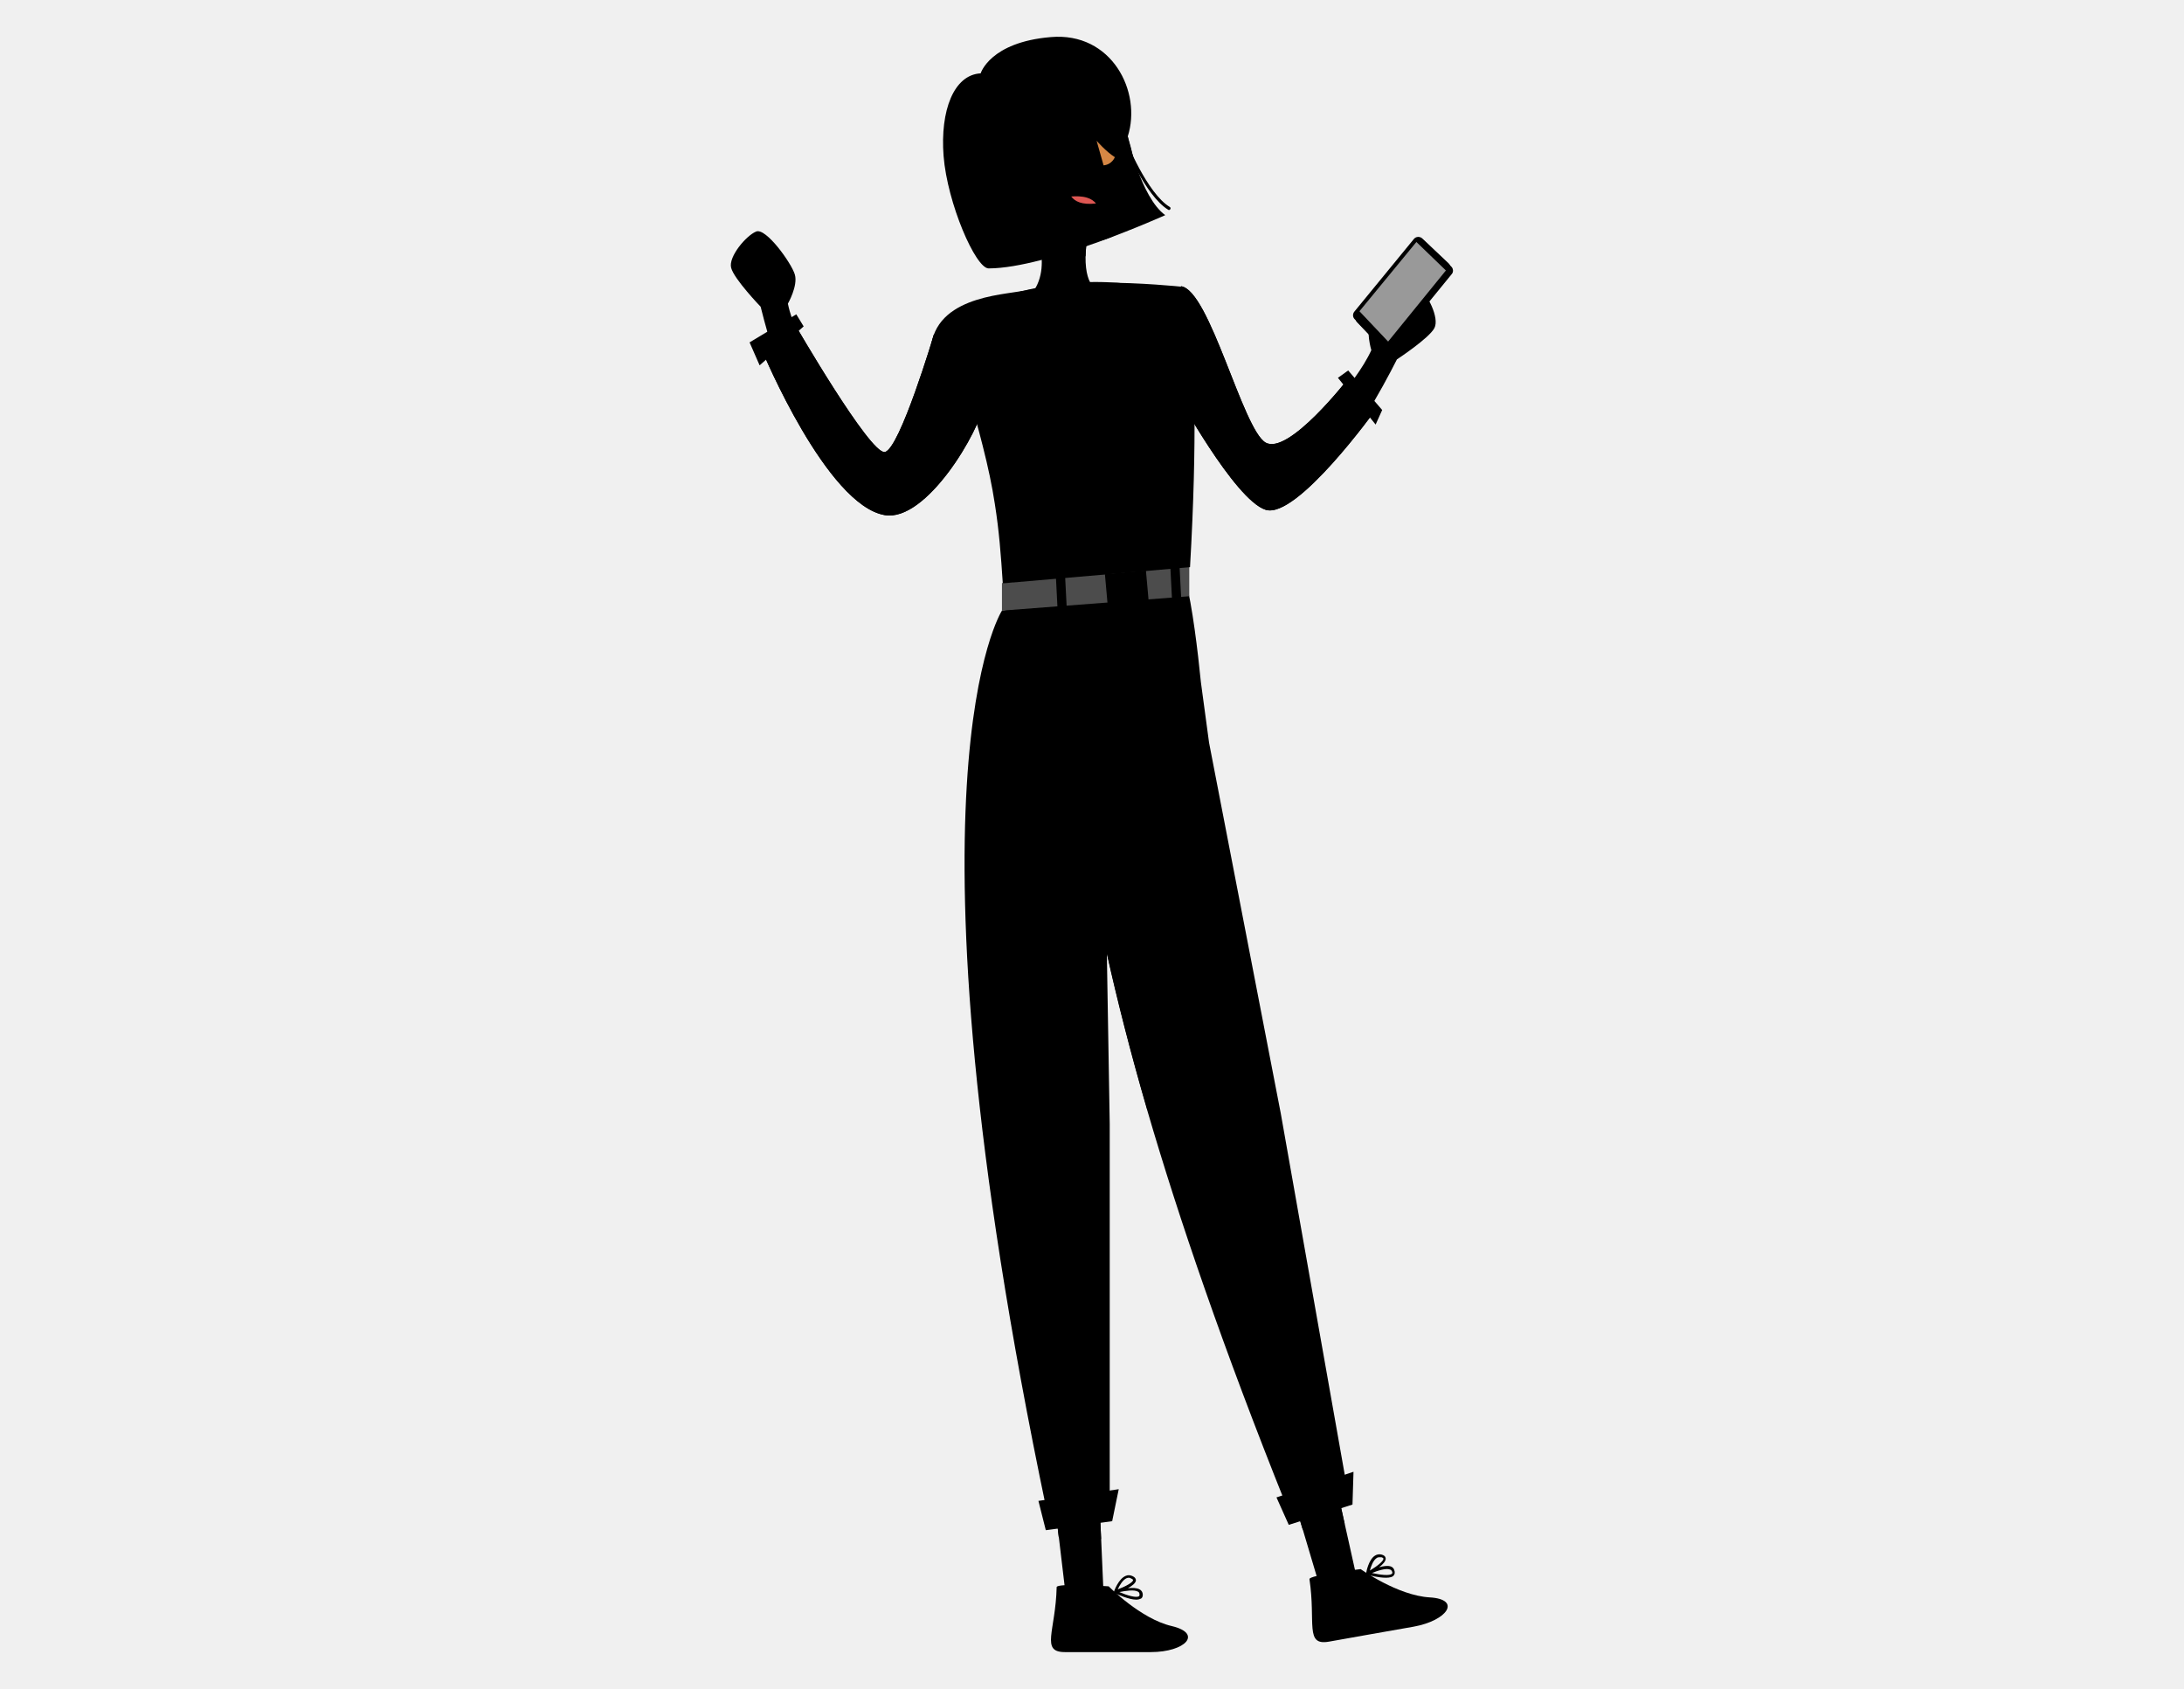
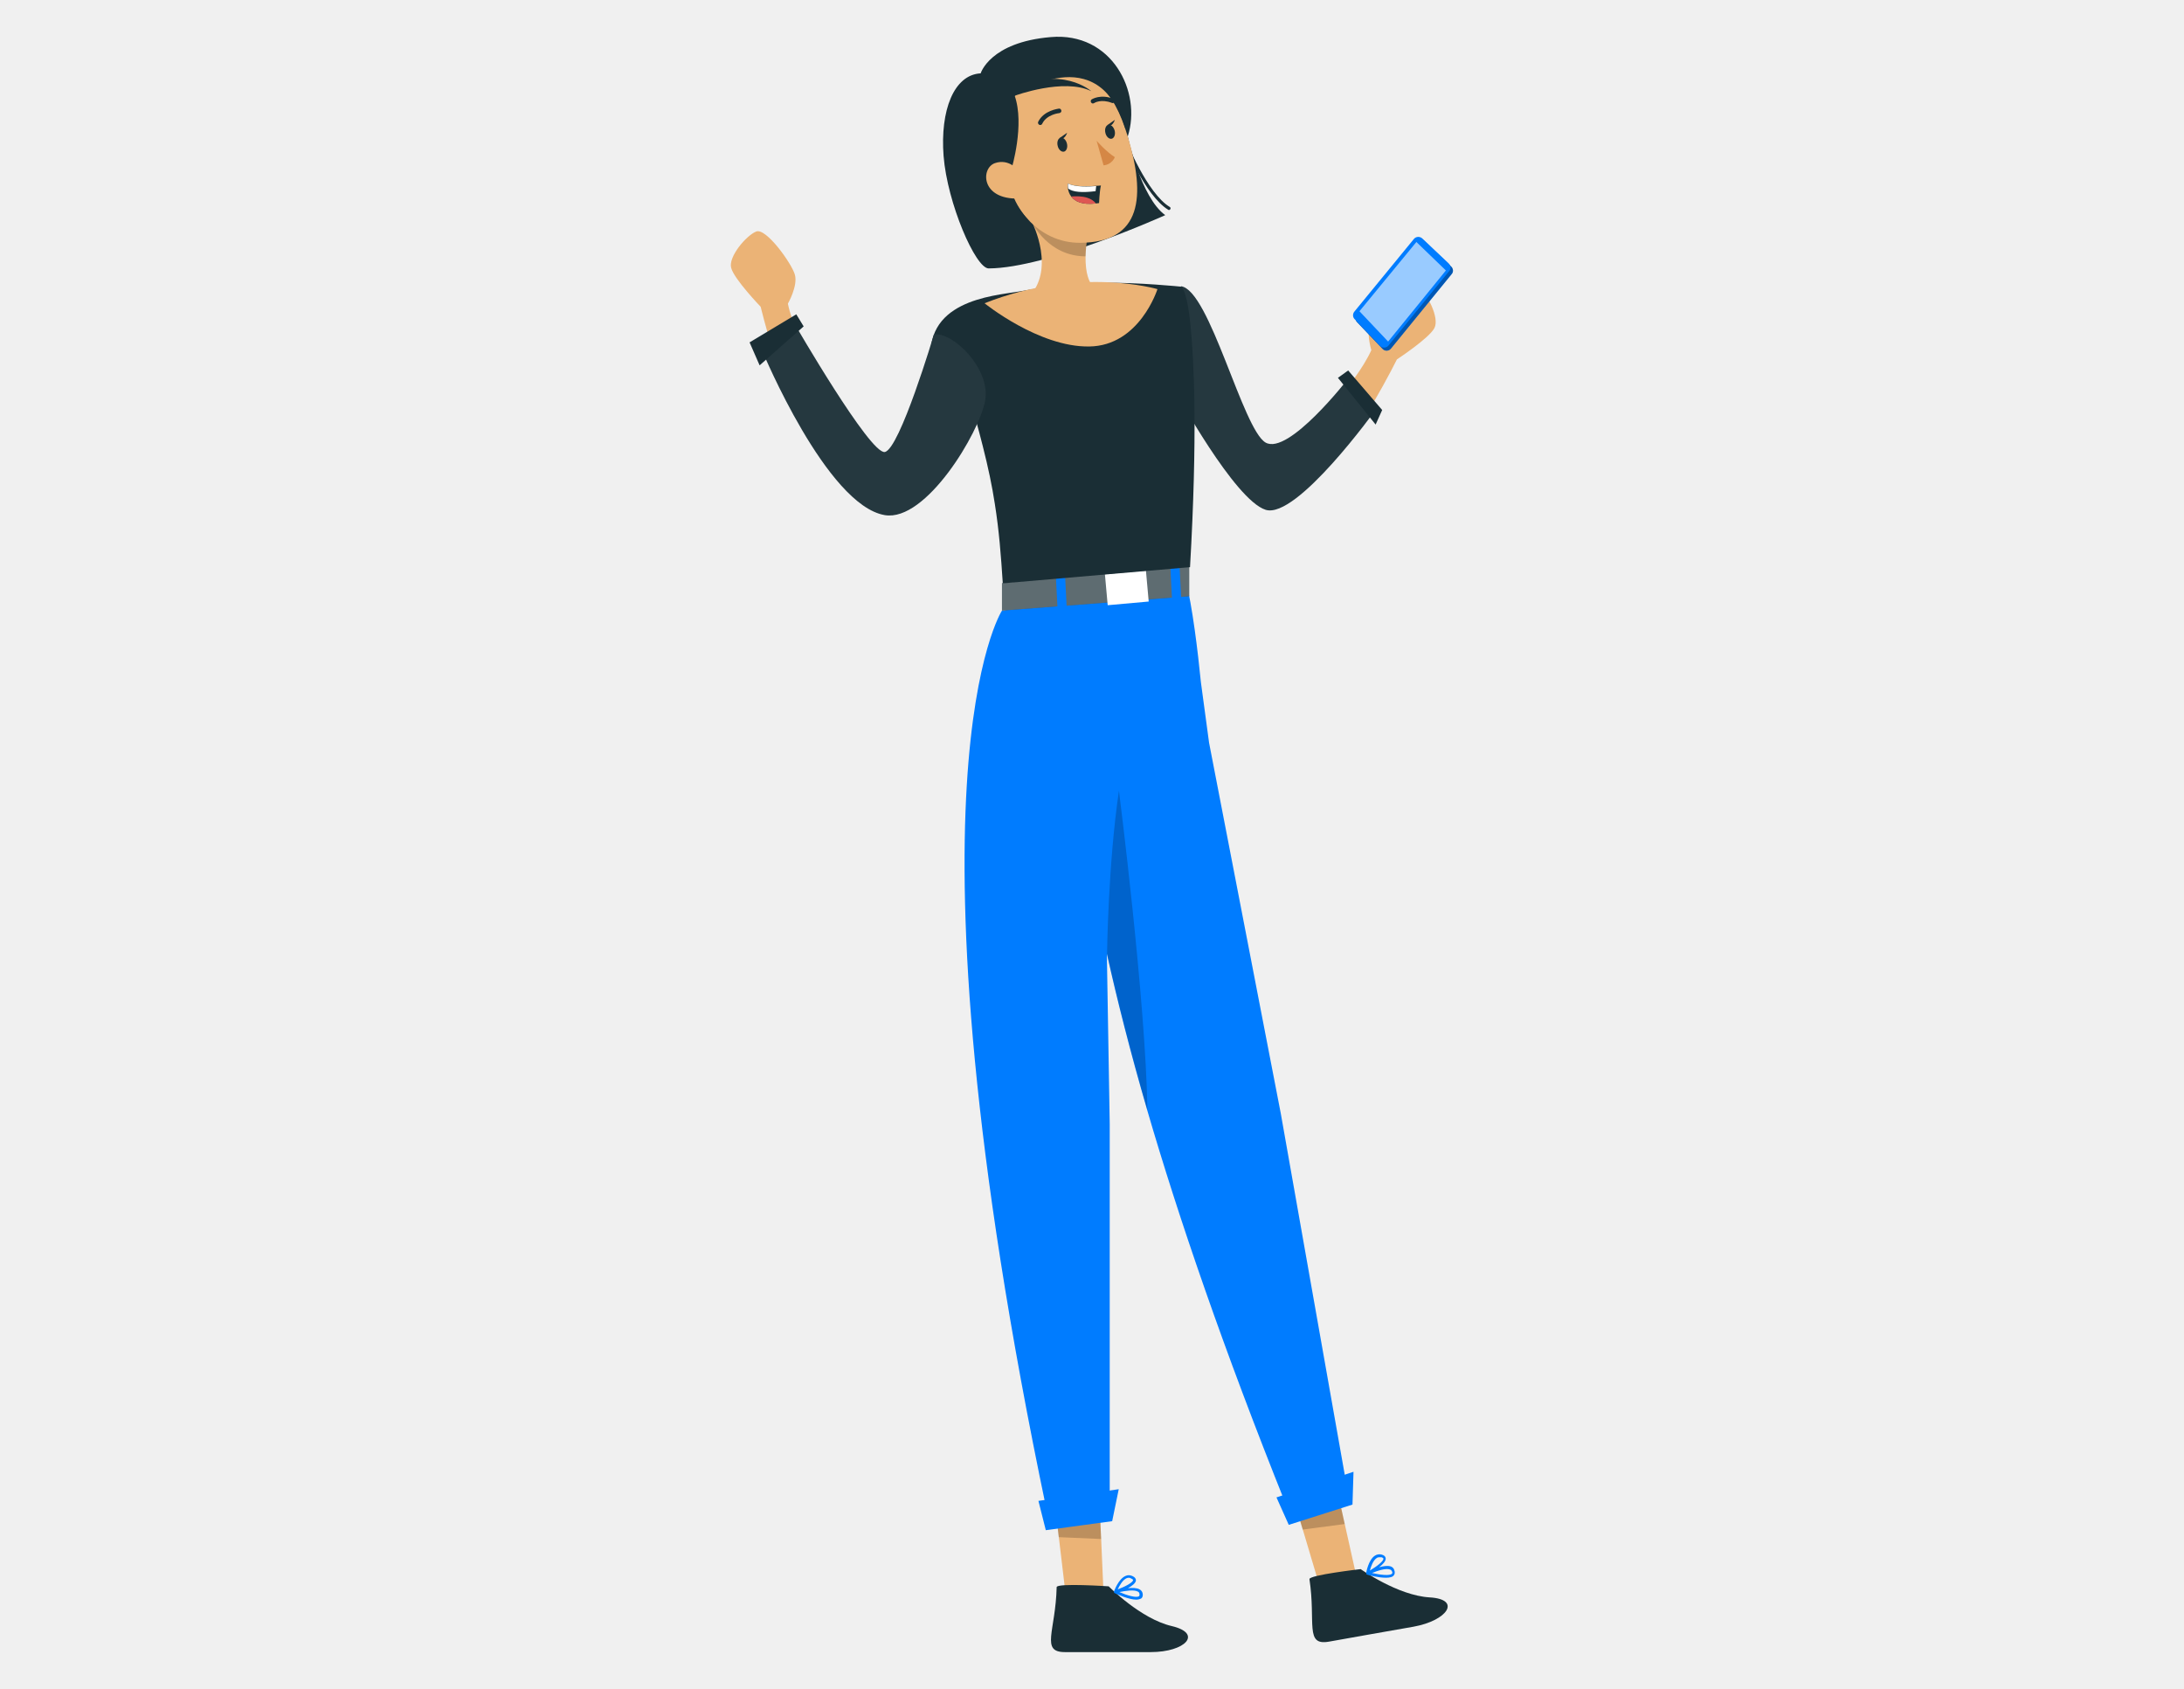
<svg xmlns="http://www.w3.org/2000/svg" version="1.1" id="a8897f4c-2937-4134-8b3a-fee1040aeff6" x="0" y="0" viewBox="0 0 1066.1 824.2" style="enable-background:new 0 0 1066.1 824.2" xml:space="preserve">
  <style>.st0{fill:#ebb376}.st1{fill:#1a2e35}.st2{opacity:5.000000e-02;fill:#fff;enable-background:new}.st3{fill:#007cff}.st4{opacity:.2;enable-background:new}.st6{fill:#fff}</style>
-   <path className="st0" d="M637.5 212.2s24.1-24.1 31.9-41.3c0 0-2.9-9.6-.2-14.6 2.8-5 18.8-19.2 23.1-16.2 4.3 3 10.5 15 7.9 20-2.6 5-18.3 15.3-18.3 15.3s-19.5 39.2-31.6 48c-12.1 8.9-12.8-11.2-12.8-11.2z" />
-   <path className="st1" d="M576.5 139.7c14 1.8 30.1 69.9 41.3 76.3 11.2 6.4 40.3-31.2 40.3-31.2l13.4 15.2s-38.5 53.6-53.7 48.8c-15.2-4.8-43.9-57.6-43.9-57.6l2.6-51.5z" />
-   <path className="st2" d="M576.5 139.7c14 1.8 30.1 69.9 41.3 76.3 11.2 6.4 40.3-31.2 40.3-31.2l13.4 15.2s-38.5 53.6-53.7 48.8c-15.2-4.8-43.9-57.6-43.9-57.6l2.6-51.5z" />
-   <path className="st0" d="m661.8 767.9-18.5 3.3-7.5-25.2-6.9-23.1 21.2-7.4 6.2 27.7z" />
-   <path className="st1" d="M639.2 770.7c-.3-2 25-4.9 25-4.9s18.1 12.9 33.7 13.8c15.6.9 8.8 11.3-7.9 14.3-16.7 2.9-29.4 5.2-41.3 7.3-11.9 2.1-6.3-9.3-9.5-30.5z" />
-   <path className="st3" d="M676.5 770c-3.5 0-7.9-1.1-9.1-1.5-.1 0-.2-.1-.2-.1-.1 0-.1-.1-.2-.2 0 0-.1-.1-.1-.2v-.3c0-.3 1.1-6.5 4.3-8.5 1-.6 2.1-.8 3.2-.5 1.2.3 1.9.9 2 1.8.2 1.3-1.4 3-3.2 4.4 2.1-.6 4.2-.9 5.7-.4.8.3 1.3.8 1.6 1.5.6 1.4.3 2.3-.1 2.8-.6.9-2.1 1.2-3.9 1.2zm-6.8-2.3c4 .9 8.8 1.5 9.8.3.1-.1.4-.4-.1-1.3-.2-.3-.4-.6-.9-.7-1.9-.8-6.1.6-8.8 1.7zm3.7-7.7c-.5 0-1 .1-1.4.4-1.7 1.1-2.8 4.1-3.3 6.1 3.5-2.1 6.7-4.6 6.6-5.8 0-.4-.7-.6-1-.7-.4.1-.7 0-.9 0z" />
-   <path className="st4" d="m656.4 743.8-20.5 2.7-7-23.3 21.3-7.6z" />
-   <path className="st0" d="M538.6 775.8h-18.7l-3.1-26.1-2.8-23.9 22.2-3.6 1.3 28.4z" />
-   <path className="st1" d="M515.8 774.6c0-2.1 25.4-.4 25.4-.4s15.6 15.9 30.8 19.4c15.2 3.6 6.7 12.7-10.3 12.7h-41.9c-12 0-4.5-10.3-4-31.7z" />
-   <path className="st3" d="M554.6 780.7c-3.5 0-9.2-2.6-10.5-3.2-.1 0-.2-.1-.2-.2l-.1-.1c-.1-.2-.1-.3 0-.5.1-.3 2.2-6.2 5.7-7.6 1.1-.5 2.2-.4 3.3.1 1.2.5 1.7 1.3 1.7 2.1-.1 1.3-1.9 2.7-3.9 3.8 2.1-.2 4.3-.2 5.7.6.7.4 1.2 1 1.4 1.7.4 1.5-.1 2.3-.6 2.7-.8.4-1.5.6-2.5.6zm-8.2-3.7c3.7 1.6 8.4 3 9.6 2 .1-.1.4-.3.2-1.3-.1-.4-.3-.7-.7-.9-1.9-1.1-6.2-.4-9.1.2zm4.6-7c-.3 0-.7.1-1 .2-1.9.8-3.5 3.5-4.4 5.5 3.8-1.4 7.4-3.4 7.5-4.5 0-.4-.6-.7-.9-.8-.5-.3-.8-.4-1.2-.4z" />
-   <path className="st4" d="m537.5 751.1-20.7-.9L514 726l22.2-3.7z" />
-   <path className="st3" d="m658.1 729.2-30.3 5.3c-30.6-76.3-52.4-139.9-67.8-192.7-8.3-28.5-14.7-53.9-19.7-76.3l1.4 83V737h-30.8c-74.9-357.3-21.8-439-21.8-439l89.6-15.3c3.4 13.4 6 35.1 7.5 50.2l4 29.6 35 180.9 32.9 185.8z" />
-   <path className="st3" d="m623.1 730.8 37.6-12.5-.5 16-31.1 9.9zm-116.2 1.7 39.2-5.7-3.2 15.6-32.4 4.4z" />
-   <path className="st1" d="M570.7 102.5c-.1 0-.3 0-.4-.1-11.4-6.9-21.6-32.3-22.1-33.4-.2-.4 0-.8.4-1 .4-.1.8 0 1 .4.1.3 10.4 26 21.4 32.6.4.2.5.7.3 1-.1.3-.4.5-.6.5z" />
-   <path className="st1" d="M478.7 35.8s4.5-15.2 34.2-17.7c29.8-2.6 44.6 26.7 37.6 48.5 0 0 6.3 29.7 18.3 38.4 0 0-57.3 25.9-86.2 26-6.4 0-20.2-31.9-22-54.9-1.7-22.2 5-39.6 18.1-40.3zm10.4 248.8V298l91.4-7v-15.8z" />
+   <path class="st0" d="M637.5 212.2s24.1-24.1 31.9-41.3c0 0-2.9-9.6-.2-14.6 2.8-5 18.8-19.2 23.1-16.2 4.3 3 10.5 15 7.9 20-2.6 5-18.3 15.3-18.3 15.3s-19.5 39.2-31.6 48c-12.1 8.9-12.8-11.2-12.8-11.2z" />
+   <path class="st1" d="M576.5 139.7c14 1.8 30.1 69.9 41.3 76.3 11.2 6.4 40.3-31.2 40.3-31.2l13.4 15.2s-38.5 53.6-53.7 48.8c-15.2-4.8-43.9-57.6-43.9-57.6l2.6-51.5z" />
+   <path class="st2" d="M576.5 139.7c14 1.8 30.1 69.9 41.3 76.3 11.2 6.4 40.3-31.2 40.3-31.2l13.4 15.2s-38.5 53.6-53.7 48.8c-15.2-4.8-43.9-57.6-43.9-57.6l2.6-51.5z" />
+   <path class="st0" d="m661.8 767.9-18.5 3.3-7.5-25.2-6.9-23.1 21.2-7.4 6.2 27.7z" />
+   <path class="st1" d="M639.2 770.7c-.3-2 25-4.9 25-4.9s18.1 12.9 33.7 13.8c15.6.9 8.8 11.3-7.9 14.3-16.7 2.9-29.4 5.2-41.3 7.3-11.9 2.1-6.3-9.3-9.5-30.5z" />
+   <path class="st3" d="M676.5 770c-3.5 0-7.9-1.1-9.1-1.5-.1 0-.2-.1-.2-.1-.1 0-.1-.1-.2-.2 0 0-.1-.1-.1-.2v-.3c0-.3 1.1-6.5 4.3-8.5 1-.6 2.1-.8 3.2-.5 1.2.3 1.9.9 2 1.8.2 1.3-1.4 3-3.2 4.4 2.1-.6 4.2-.9 5.7-.4.8.3 1.3.8 1.6 1.5.6 1.4.3 2.3-.1 2.8-.6.9-2.1 1.2-3.9 1.2zm-6.8-2.3c4 .9 8.8 1.5 9.8.3.1-.1.4-.4-.1-1.3-.2-.3-.4-.6-.9-.7-1.9-.8-6.1.6-8.8 1.7zm3.7-7.7c-.5 0-1 .1-1.4.4-1.7 1.1-2.8 4.1-3.3 6.1 3.5-2.1 6.7-4.6 6.6-5.8 0-.4-.7-.6-1-.7-.4.1-.7 0-.9 0z" />
+   <path class="st4" d="m656.4 743.8-20.5 2.7-7-23.3 21.3-7.6z" />
+   <path class="st0" d="M538.6 775.8h-18.7l-3.1-26.1-2.8-23.9 22.2-3.6 1.3 28.4z" />
+   <path class="st1" d="M515.8 774.6c0-2.1 25.4-.4 25.4-.4s15.6 15.9 30.8 19.4c15.2 3.6 6.7 12.7-10.3 12.7h-41.9c-12 0-4.5-10.3-4-31.7z" />
+   <path class="st3" d="M554.6 780.7c-3.5 0-9.2-2.6-10.5-3.2-.1 0-.2-.1-.2-.2l-.1-.1c-.1-.2-.1-.3 0-.5.1-.3 2.2-6.2 5.7-7.6 1.1-.5 2.2-.4 3.3.1 1.2.5 1.7 1.3 1.7 2.1-.1 1.3-1.9 2.7-3.9 3.8 2.1-.2 4.3-.2 5.7.6.7.4 1.2 1 1.4 1.7.4 1.5-.1 2.3-.6 2.7-.8.4-1.5.6-2.5.6zm-8.2-3.7c3.7 1.6 8.4 3 9.6 2 .1-.1.4-.3.2-1.3-.1-.4-.3-.7-.7-.9-1.9-1.1-6.2-.4-9.1.2zm4.6-7c-.3 0-.7.1-1 .2-1.9.8-3.5 3.5-4.4 5.5 3.8-1.4 7.4-3.4 7.5-4.5 0-.4-.6-.7-.9-.8-.5-.3-.8-.4-1.2-.4z" />
+   <path class="st4" d="m537.5 751.1-20.7-.9L514 726l22.2-3.7z" />
+   <path class="st3" d="m658.1 729.2-30.3 5.3c-30.6-76.3-52.4-139.9-67.8-192.7-8.3-28.5-14.7-53.9-19.7-76.3l1.4 83V737h-30.8c-74.9-357.3-21.8-439-21.8-439l89.6-15.3c3.4 13.4 6 35.1 7.5 50.2l4 29.6 35 180.9 32.9 185.8z" />
+   <path class="st3" d="m623.1 730.8 37.6-12.5-.5 16-31.1 9.9zm-116.2 1.7 39.2-5.7-3.2 15.6-32.4 4.4z" />
+   <path class="st1" d="M570.7 102.5c-.1 0-.3 0-.4-.1-11.4-6.9-21.6-32.3-22.1-33.4-.2-.4 0-.8.4-1 .4-.1.8 0 1 .4.1.3 10.4 26 21.4 32.6.4.2.5.7.3 1-.1.3-.4.5-.6.5z" />
+   <path class="st1" d="M478.7 35.8s4.5-15.2 34.2-17.7c29.8-2.6 44.6 26.7 37.6 48.5 0 0 6.3 29.7 18.3 38.4 0 0-57.3 25.9-86.2 26-6.4 0-20.2-31.9-22-54.9-1.7-22.2 5-39.6 18.1-40.3zm10.4 248.8V298l91.4-7v-15.8z" />
  <path style="opacity:.3;fill:#fff;enable-background:new" d="M489.1 284.6V298l91.4-7v-15.8z" />
-   <path transform="rotate(-5.126 550.045 286.998)" className="st6" d="M540 279.3h20.1v15.2H540z" />
-   <path transform="rotate(-2.927 518.125 290.67)" className="st3" d="M515.9 279.1h4.5v23.1h-4.5z" />
-   <path transform="rotate(-2.922 573.96 284.562)" className="st3" d="M571.7 273h4.5v23.1h-4.5z" />
-   <path className="st1" d="m580.9 276.8-91.4 7.9c-.9-13.8-1.8-25.7-3.9-38.9-1.3-8.5-3.2-17.6-5.9-28.2-2.1-8.3-4.6-17.5-7.9-28.1-.2-.6-.3-1.2-.5-1.7-1.9-6-15.3-1.4-16.5-8.7-5.3-32.3 29.6-34.7 42.4-36.8 13.5-2.4 27.3-3.9 41.1-4.3 17.8-.2 38.2 1.9 38.2 1.9s2.9.7 4.7 19.6c1.7 17.5 3.4 52.9-.3 117.3z" />
-   <path className="st0" d="M530.8 158.1c-22.5-2.9-29.3-12.5-29.3-12.5 14.3-13.5 2.4-36.9 2.4-36.9l27.1 5.1c-.7 4.5-1 8.2-1.1 11.4-.2 16.5 7.2 16.6 7.2 16.6 4.8 8.9-6.3 16.3-6.3 16.3z" />
-   <path className="st4" d="M531 113.7c-.7 4.5-1 8.2-1.1 11.4-18.3 0-26.1-16.5-26.1-16.5l27.2 5.1z" />
-   <path className="st0" d="M510.2 37.8c23-5.2 33.2 5.4 40.3 28.8 8.8 29.2 7 51.7-23.2 51.9-41.1.3-55.3-72-17.1-80.7z" />
+   <path transform="rotate(-5.126 550.045 286.998)" class="st6" d="M540 279.3h20.1v15.2H540z" />
+   <path transform="rotate(-2.927 518.125 290.67)" class="st3" d="M515.9 279.1h4.5v23.1h-4.5z" />
+   <path transform="rotate(-2.922 573.96 284.562)" class="st3" d="M571.7 273h4.5v23.1h-4.5z" />
+   <path class="st1" d="m580.9 276.8-91.4 7.9c-.9-13.8-1.8-25.7-3.9-38.9-1.3-8.5-3.2-17.6-5.9-28.2-2.1-8.3-4.6-17.5-7.9-28.1-.2-.6-.3-1.2-.5-1.7-1.9-6-15.3-1.4-16.5-8.7-5.3-32.3 29.6-34.7 42.4-36.8 13.5-2.4 27.3-3.9 41.1-4.3 17.8-.2 38.2 1.9 38.2 1.9s2.9.7 4.7 19.6c1.7 17.5 3.4 52.9-.3 117.3z" />
+   <path class="st0" d="M530.8 158.1c-22.5-2.9-29.3-12.5-29.3-12.5 14.3-13.5 2.4-36.9 2.4-36.9l27.1 5.1c-.7 4.5-1 8.2-1.1 11.4-.2 16.5 7.2 16.6 7.2 16.6 4.8 8.9-6.3 16.3-6.3 16.3z" />
+   <path class="st4" d="M531 113.7c-.7 4.5-1 8.2-1.1 11.4-18.3 0-26.1-16.5-26.1-16.5l27.2 5.1z" />
+   <path class="st0" d="M510.2 37.8c23-5.2 33.2 5.4 40.3 28.8 8.8 29.2 7 51.7-23.2 51.9-41.1.3-55.3-72-17.1-80.7z" />
  <path d="M535.3 68.7s4.6 5.3 8.9 8c0 0-1.3 3.6-5.5 4l-3.4-12z" style="fill:#d58745" />
-   <path className="st1" d="M520.8 70c.5 1.9-.2 3.7-1.4 4-1.3.3-2.7-1-3.1-2.8-.5-1.9.2-3.7 1.4-4 1.2-.3 2.6.9 3.1 2.8z" />
-   <path className="st1" d="m517.2 67.4 3.7-2.6s-1.2 3.9-3.7 2.6zm26.9-3.7c.5 1.9-.2 3.7-1.4 4-1.3.3-2.7-1-3.1-2.8-.5-1.9.2-3.7 1.4-4 1.2-.3 2.6 1 3.1 2.8z" />
-   <path className="st1" d="m540.5 61.1 3.7-2.6s-1.2 3.9-3.7 2.6zm-32.7-.1c-.2 0-.3 0-.5-.1-.5-.3-.8-.9-.5-1.5 2.8-5.6 9.8-6.3 10.1-6.4.6-.1 1.1.4 1.2 1 .1.6-.4 1.1-1 1.2-.1 0-6.1.6-8.3 5.1-.2.5-.6.7-1 .7zm25.7-10.5c-.4 0-.7-.2-.9-.5-.3-.5-.2-1.2.3-1.5.2-.1 4.3-2.7 10.6-.3.6.2.9.9.6 1.4-.2.6-.9.9-1.4.6-5.2-2-8.5 0-8.6.1-.2.1-.4.2-.6.2zm3.9 40c-.7 3.1-.9 8.6-.9 8.6-.5.1-1 .1-1.5.2-6.9.8-10.3-1-12.1-3.4-1-1.3-1.4-2.7-1.6-3.9-.2-1.4-.1-2.4-.1-2.4 3.9 1.7 10.4 1.4 13.8 1.1 1.5 0 2.4-.2 2.4-.2z" />
-   <path className="st6" d="m535.1 90.8-.3 2.5c-6.5.8-11.1.5-13.4-1.3-.2-1.4-.1-2.4-.1-2.4 3.9 1.8 10.3 1.5 13.8 1.2z" />
+   <path class="st1" d="M520.8 70c.5 1.9-.2 3.7-1.4 4-1.3.3-2.7-1-3.1-2.8-.5-1.9.2-3.7 1.4-4 1.2-.3 2.6.9 3.1 2.8z" />
+   <path class="st1" d="m517.2 67.4 3.7-2.6s-1.2 3.9-3.7 2.6zm26.9-3.7c.5 1.9-.2 3.7-1.4 4-1.3.3-2.7-1-3.1-2.8-.5-1.9.2-3.7 1.4-4 1.2-.3 2.6 1 3.1 2.8z" />
+   <path class="st1" d="m540.5 61.1 3.7-2.6s-1.2 3.9-3.7 2.6zm-32.7-.1c-.2 0-.3 0-.5-.1-.5-.3-.8-.9-.5-1.5 2.8-5.6 9.8-6.3 10.1-6.4.6-.1 1.1.4 1.2 1 .1.6-.4 1.1-1 1.2-.1 0-6.1.6-8.3 5.1-.2.5-.6.7-1 .7zm25.7-10.5c-.4 0-.7-.2-.9-.5-.3-.5-.2-1.2.3-1.5.2-.1 4.3-2.7 10.6-.3.6.2.9.9.6 1.4-.2.6-.9.9-1.4.6-5.2-2-8.5 0-8.6.1-.2.1-.4.2-.6.2zm3.9 40c-.7 3.1-.9 8.6-.9 8.6-.5.1-1 .1-1.5.2-6.9.8-10.3-1-12.1-3.4-1-1.3-1.4-2.7-1.6-3.9-.2-1.4-.1-2.4-.1-2.4 3.9 1.7 10.4 1.4 13.8 1.1 1.5 0 2.4-.2 2.4-.2z" />
+   <path class="st6" d="m535.1 90.8-.3 2.5c-6.5.8-11.1.5-13.4-1.3-.2-1.4-.1-2.4-.1-2.4 3.9 1.8 10.3 1.5 13.8 1.2z" />
  <path d="M535 99.3c-6.9.8-10.3-1-12.1-3.4 2.3-.2 5.2-.2 7.8.6 2 .6 3.4 1.7 4.3 2.8z" style="fill:#de5753" />
-   <path className="st1" d="M493.8 82.3s6.5-21.4 1.5-35.6c0 0 41.4-29 54.2 16.8 0 0-4.9-42.1-44.7-34.1-39.7 8-26.5 65.9-2.2 78.6.1 0-12.8-12.3-8.8-25.7z" />
-   <path className="st0" d="M498.7 86.4c-1-3.7-6.2-9.1-13-6.8-7 2.4-7 17.8 11.5 17.3 2.7-.1 3.6-2.9 1.5-10.5z" />
-   <path className="st1" d="M495.4 46.7s23.9-8.8 37.3-2.2c0 0-14.5-13-39-.8l1.7 3z" />
-   <path className="st0" d="M480.6 148s26.5 21.5 51.1 21.1c24.6-.3 33.3-28 33.3-28s-38.3-11.3-84.4 6.9z" />
-   <path className="st4" d="M560.1 541.8c-8.3-28.5-14.7-53.9-19.7-76.3 0 0 .5-43.7 5.8-79.6 0-.1 13.1 102.6 13.9 155.9z" />
-   <path className="st0" d="M406.5 195.6s-18.1-28.9-21.9-47.4c0 0 5-8.7 3.4-14.2s-14.1-23-18.9-21c-4.9 2-13.6 12.3-12.2 17.7 1.4 5.5 14.4 19 14.4 19s10.3 42.5 20.1 53.8c10 11.5 15.1-7.9 15.1-7.9z" />
-   <path className="st1" d="M455.9 163.2c9.2-1.3 27.8 16.7 25 32.3-2.8 15.6-28.9 59.3-49 55.9-28.4-4.8-59.6-79.7-59.6-79.7l15.6-13.6s36.8 63.7 44 62.5c7.3-1.3 24-57.4 24-57.4z" />
-   <path className="st2" d="M455.9 163.2c9.2-1.3 27.8 16.7 25 32.3-2.8 15.6-28.9 59.3-49 55.9-28.4-4.8-59.6-79.7-59.6-79.7l15.6-13.6s36.8 63.7 44 62.5c7.3-1.3 24-57.4 24-57.4z" />
-   <path className="st1" d="m365.9 167.1 22.8-13.7 3.6 5.9-21.5 19zm287.2 17.3 18.4 22.8 3.2-7.1-16.6-19.3z" />
-   <path className="st3" d="m662.3 153.6 29.1-35.5c1-1.2 2.8-1.3 4-.3l13 12.3c1 1 1.2 2.6.2 3.7L679 170.1c-1 1.3-3 1.4-4.1.2l-12.5-13.1c-.9-1-1-2.6-.1-3.6z" />
+   <path class="st1" d="M493.8 82.3s6.5-21.4 1.5-35.6c0 0 41.4-29 54.2 16.8 0 0-4.9-42.1-44.7-34.1-39.7 8-26.5 65.9-2.2 78.6.1 0-12.8-12.3-8.8-25.7z" />
+   <path class="st0" d="M498.7 86.4c-1-3.7-6.2-9.1-13-6.8-7 2.4-7 17.8 11.5 17.3 2.7-.1 3.6-2.9 1.5-10.5z" />
+   <path class="st1" d="M495.4 46.7s23.9-8.8 37.3-2.2c0 0-14.5-13-39-.8l1.7 3z" />
+   <path class="st0" d="M480.6 148s26.5 21.5 51.1 21.1c24.6-.3 33.3-28 33.3-28s-38.3-11.3-84.4 6.9z" />
+   <path class="st4" d="M560.1 541.8c-8.3-28.5-14.7-53.9-19.7-76.3 0 0 .5-43.7 5.8-79.6 0-.1 13.1 102.6 13.9 155.9z" />
+   <path class="st0" d="M406.5 195.6s-18.1-28.9-21.9-47.4c0 0 5-8.7 3.4-14.2s-14.1-23-18.9-21c-4.9 2-13.6 12.3-12.2 17.7 1.4 5.5 14.4 19 14.4 19s10.3 42.5 20.1 53.8c10 11.5 15.1-7.9 15.1-7.9z" />
+   <path class="st1" d="M455.9 163.2c9.2-1.3 27.8 16.7 25 32.3-2.8 15.6-28.9 59.3-49 55.9-28.4-4.8-59.6-79.7-59.6-79.7l15.6-13.6s36.8 63.7 44 62.5c7.3-1.3 24-57.4 24-57.4z" />
+   <path class="st2" d="M455.9 163.2c9.2-1.3 27.8 16.7 25 32.3-2.8 15.6-28.9 59.3-49 55.9-28.4-4.8-59.6-79.7-59.6-79.7l15.6-13.6s36.8 63.7 44 62.5c7.3-1.3 24-57.4 24-57.4z" />
+   <path class="st1" d="m365.9 167.1 22.8-13.7 3.6 5.9-21.5 19zm287.2 17.3 18.4 22.8 3.2-7.1-16.6-19.3z" />
+   <path class="st3" d="m662.3 153.6 29.1-35.5c1-1.2 2.8-1.3 4-.3l13 12.3c1 1 1.2 2.6.2 3.7L679 170.1c-1 1.3-3 1.4-4.1.2l-12.5-13.1c-.9-1-1-2.6-.1-3.6z" />
  <path d="m662.3 153.6 29.1-35.5c1-1.2 2.8-1.3 4-.3l13 12.3c1 1 1.2 2.6.2 3.7L679 170.1c-1 1.3-3 1.4-4.1.2l-12.5-13.1c-.9-1-1-2.6-.1-3.6z" style="opacity:.3;enable-background:new" />
-   <path className="st3" d="m661.1 152.1 29.1-35.5c1-1.2 2.8-1.3 4-.3l13 12.3c1 1 1.2 2.6.2 3.7l-29.6 36.3c-1 1.3-3 1.4-4.1.2l-12.5-13.1c-.9-.9-1-2.5-.1-3.6z" />
+   <path class="st3" d="m661.1 152.1 29.1-35.5c1-1.2 2.8-1.3 4-.3l13 12.3c1 1 1.2 2.6.2 3.7l-29.6 36.3c-1 1.3-3 1.4-4.1.2l-12.5-13.1c-.9-.9-1-2.5-.1-3.6z" />
  <path style="opacity:.6;fill:#fff;enable-background:new" d="m691.4 118.1 14.4 13.9-28.2 34.7-14-14.8z" />
</svg>
